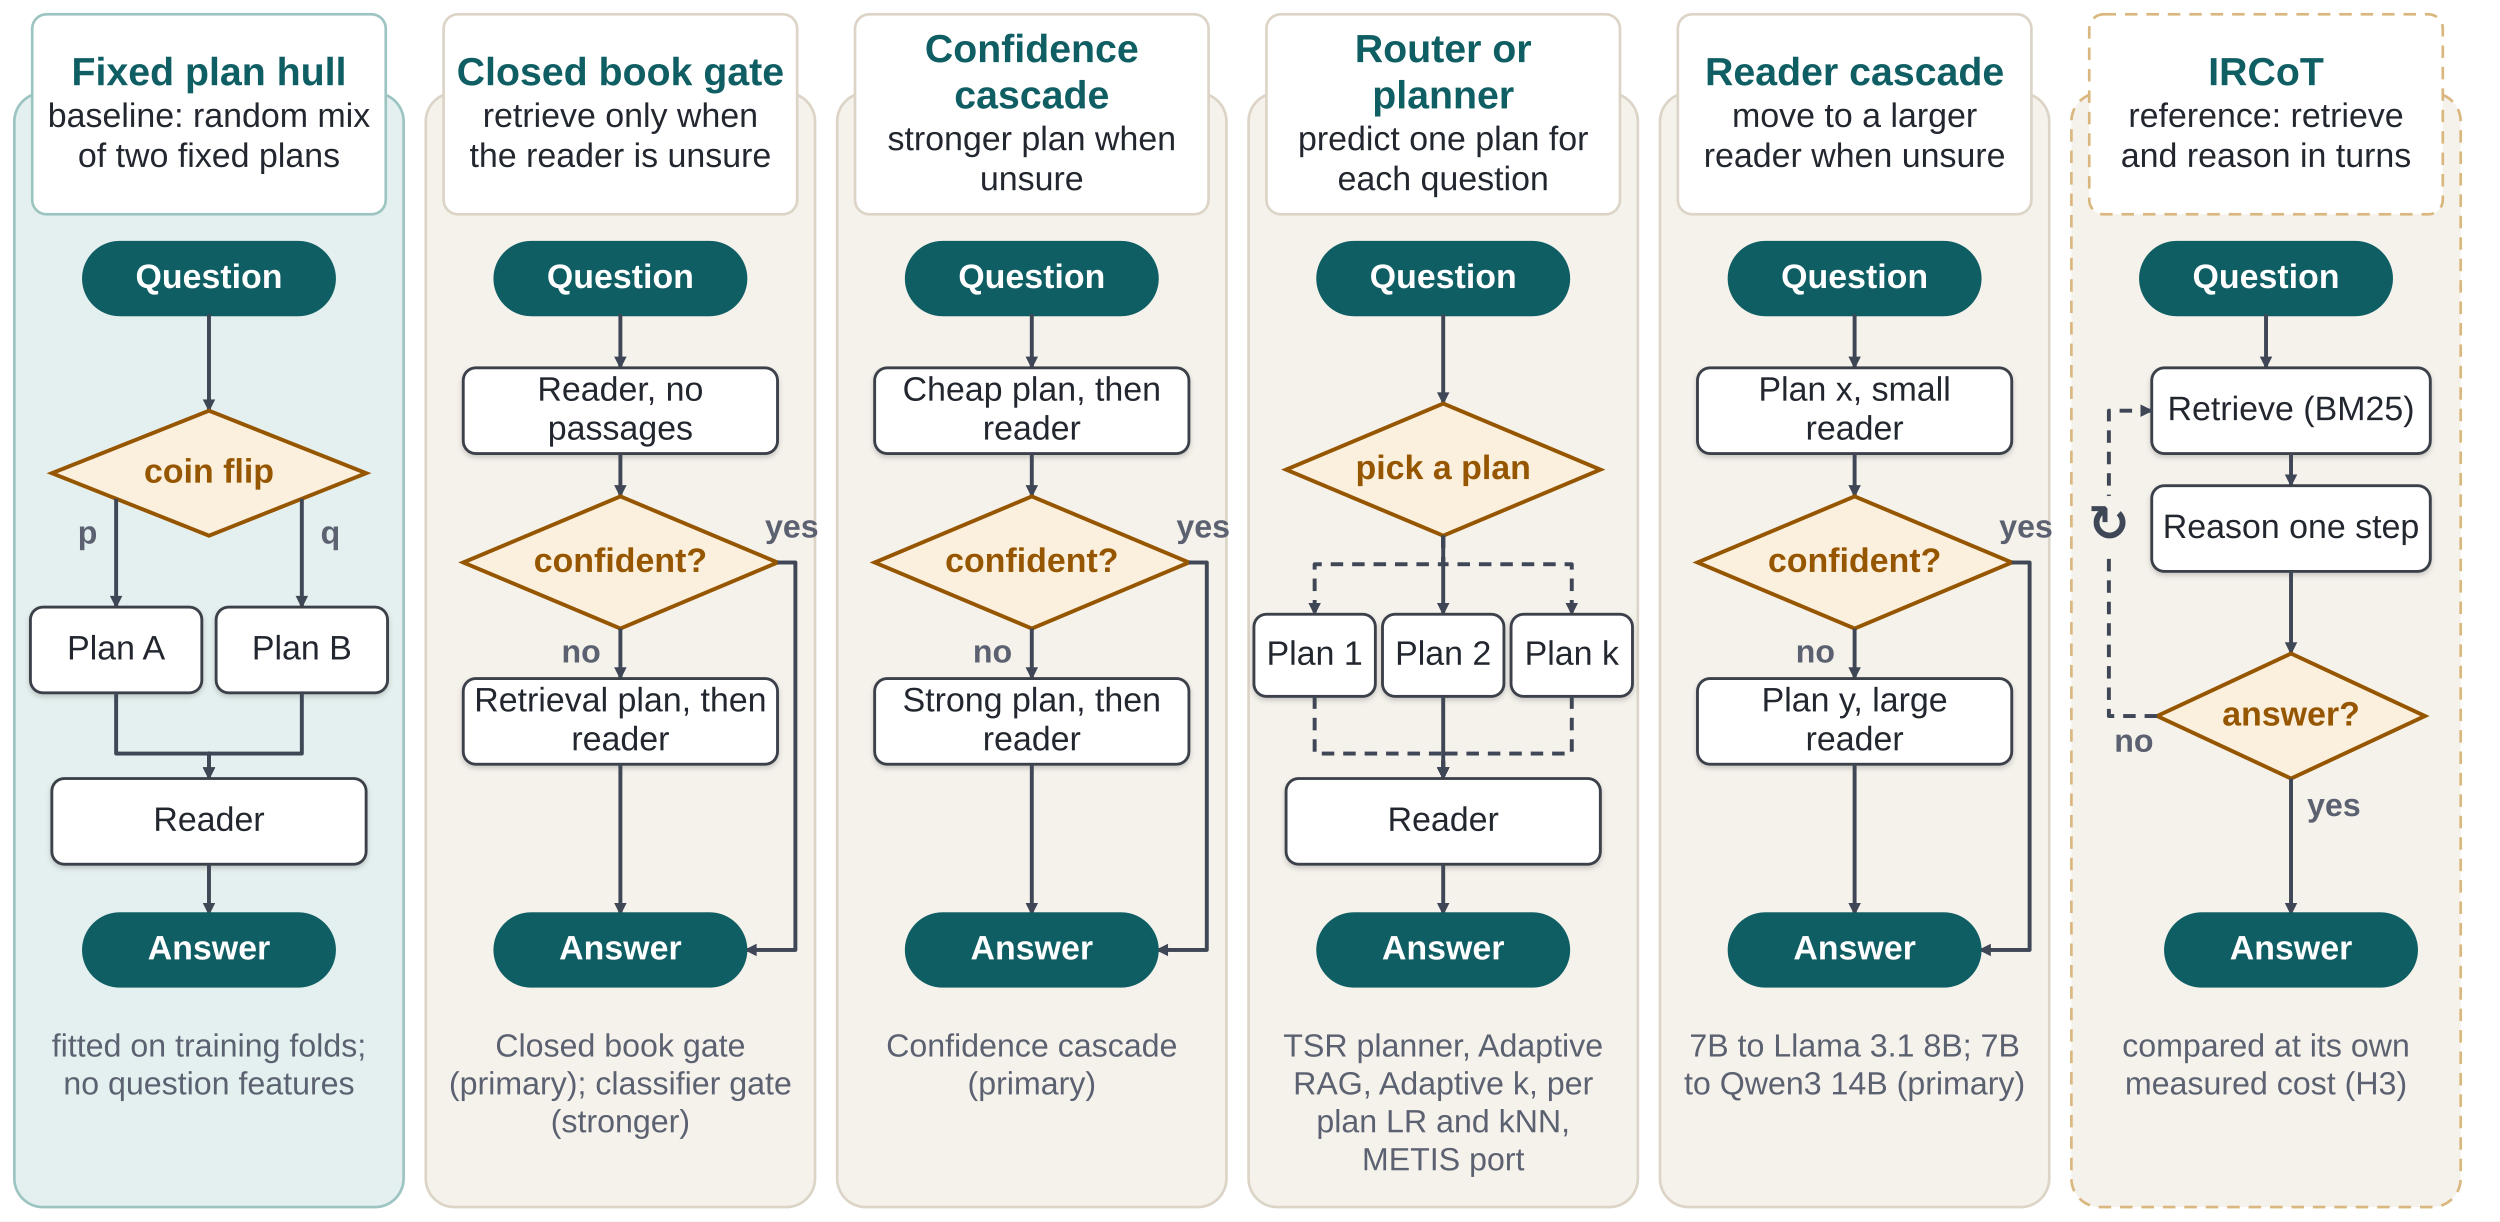
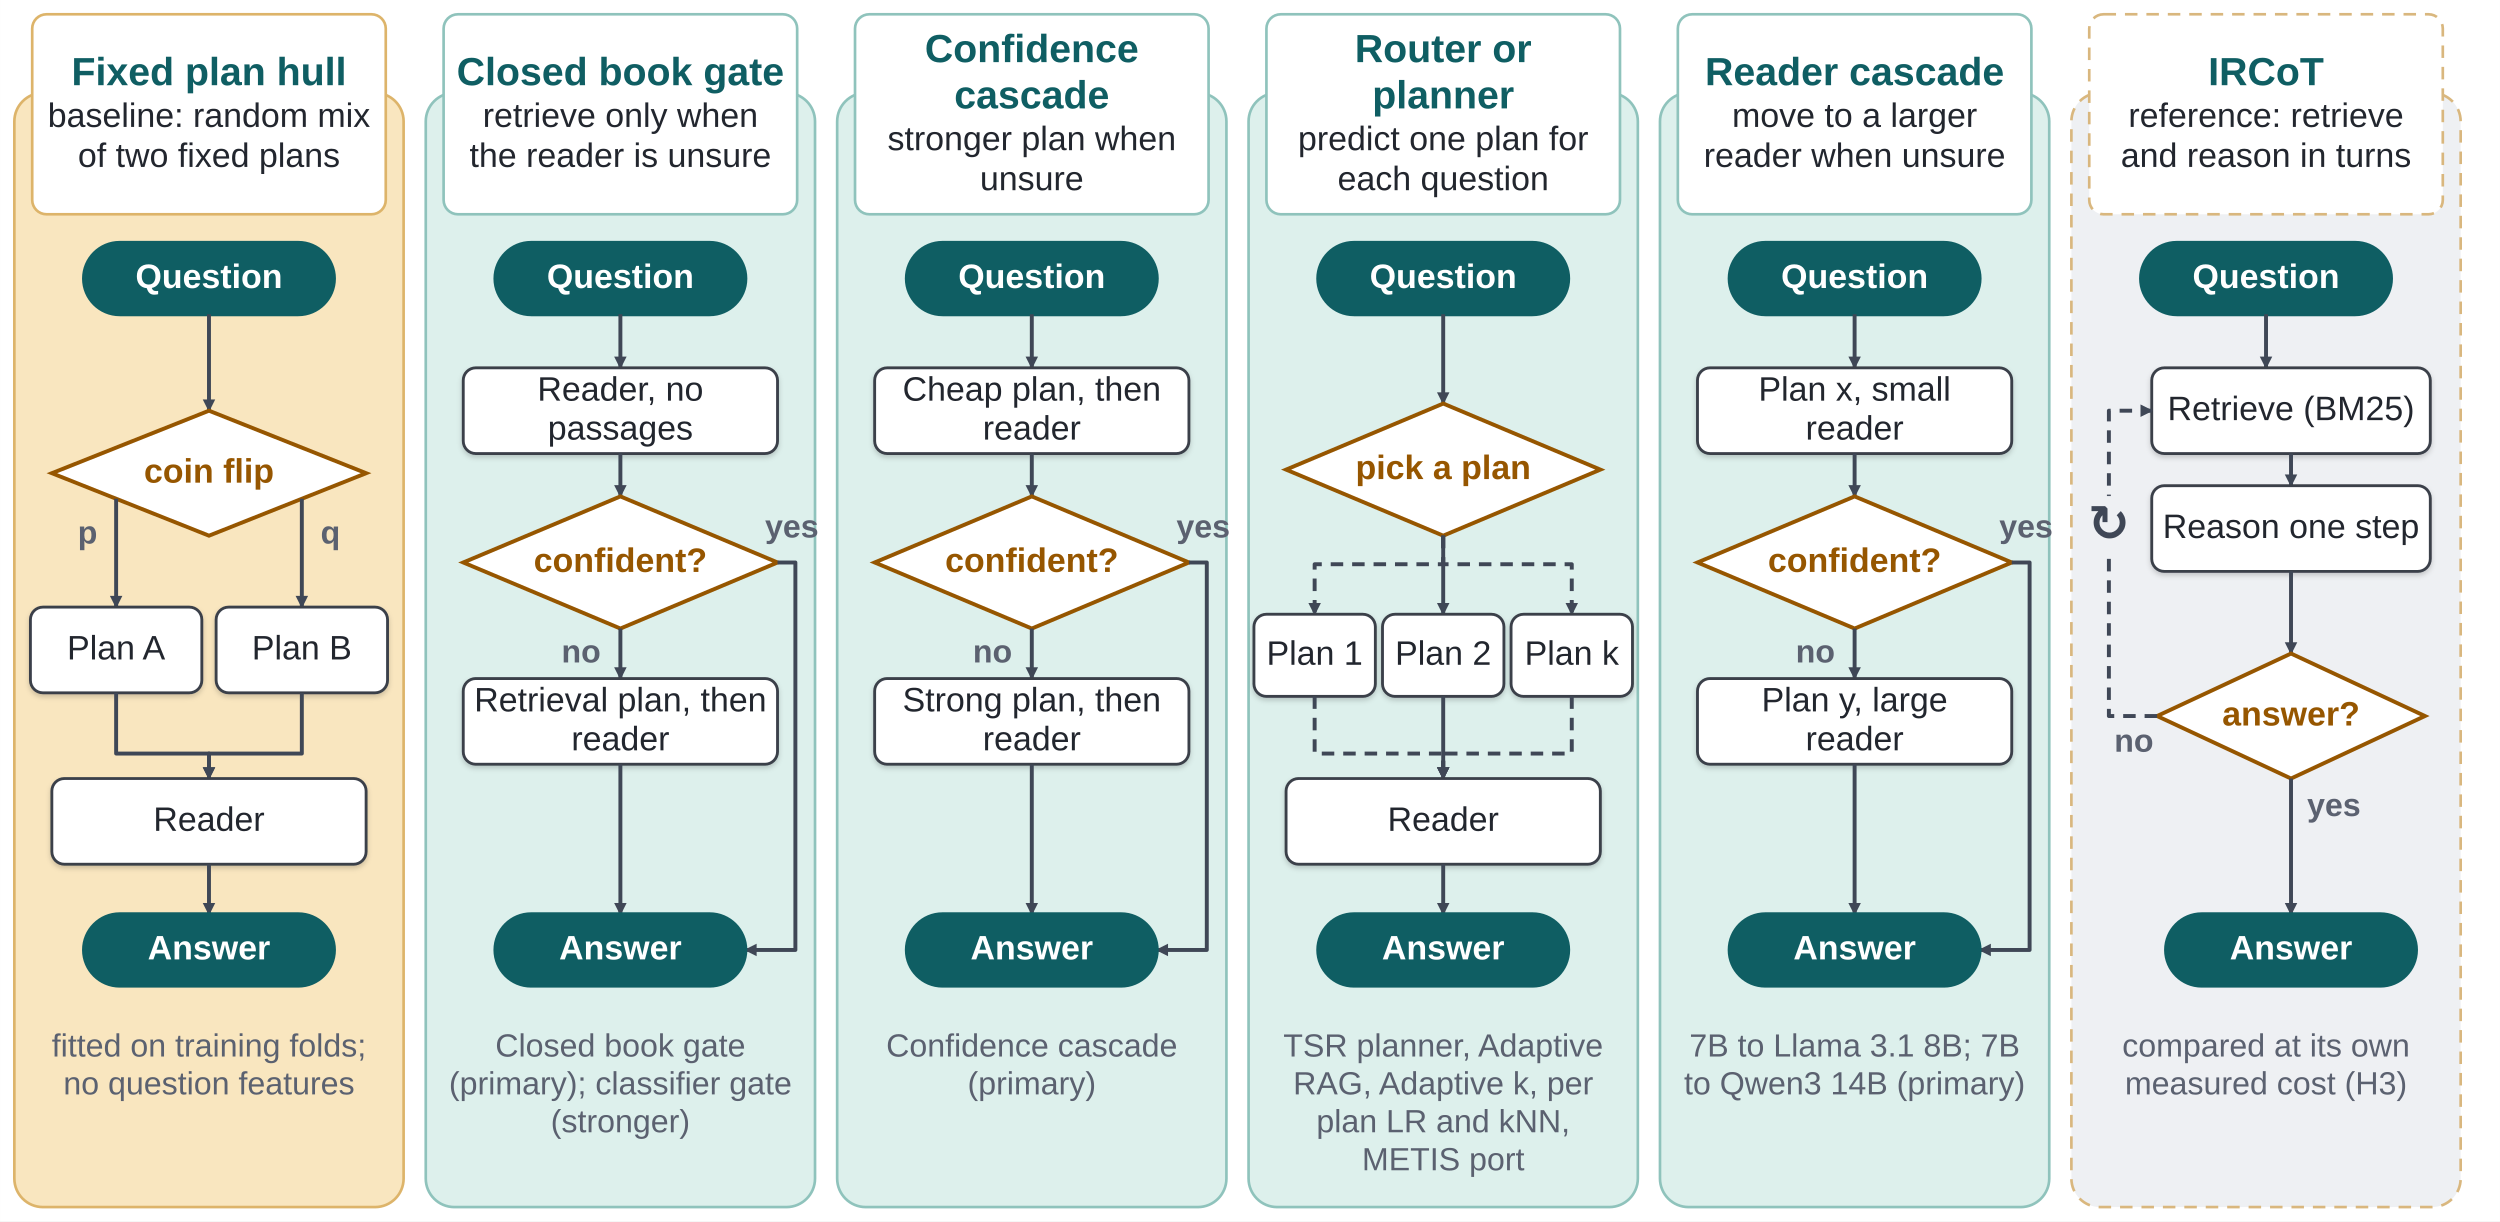
<svg xmlns="http://www.w3.org/2000/svg" width="7.160in" height="3.498in" viewBox="0 0 1400 684">
  <defs>
    <marker id="ah3F4756" viewBox="0 0 10 10" refX="9" refY="5" markerWidth="7" markerHeight="7" orient="auto-start-reverse" markerUnits="userSpaceOnUse">
      <path d="M0,0 L10,5 L0,10 z" fill="#3F4756" />
    </marker>
    <filter id="sh" x="-5%" y="-5%" width="115%" height="125%">
      <feDropShadow dx="0" dy="1.5" stdDeviation="1.5" flood-color="#000" flood-opacity="0.18" />
    </filter>
  </defs>
  <rect x="0" y="0" width="1400" height="684" fill="#ffffff" />
-   <rect x="8.0" y="52" width="218" height="624" rx="16" fill="#E4F0EF" stroke="#9CC4C1" stroke-width="1.5" />
-   <rect x="18.0" y="8" width="198" height="112" rx="8" fill="#ffffff" stroke="#9CC4C1" stroke-width="1.5" />
+   <rect x="8.0" y="52" width="218" height="624" rx="16" fill="#F9E6BF" stroke="#DDB46A" stroke-width="1.5" />
+   <rect x="18.0" y="8" width="198" height="112" rx="8" fill="#ffffff" stroke="#DDB46A" stroke-width="1.5" />
  <text xml:space="preserve" x="117.0" y="47.7" font-family="Liberation Sans, Arial, Helvetica, sans-serif" font-size="22" font-weight="bold" fill="#0F5E63" text-anchor="middle">Fixed plan hull</text>
  <text xml:space="preserve" x="117.0" y="71.1" font-family="Liberation Sans, Arial, Helvetica, sans-serif" font-size="19" font-weight="normal" fill="#22262E" text-anchor="middle">baseline: random mix</text>
  <text xml:space="preserve" x="117.0" y="93.5" font-family="Liberation Sans, Arial, Helvetica, sans-serif" font-size="19" font-weight="normal" fill="#22262E" text-anchor="middle">of two fixed plans</text>
  <text xml:space="preserve" x="117.0" y="591.7" font-family="Liberation Sans, Arial, Helvetica, sans-serif" font-size="18" font-weight="normal" fill="#5B6170" text-anchor="middle">fitted on training folds;</text>
  <text xml:space="preserve" x="117.0" y="612.9" font-family="Liberation Sans, Arial, Helvetica, sans-serif" font-size="18" font-weight="normal" fill="#5B6170" text-anchor="middle">no question features</text>
  <rect x="47.0" y="136" width="140" height="40" rx="20" fill="#0F5E63" stroke="#0F5E63" stroke-width="2.2" />
  <text xml:space="preserve" x="117.0" y="161.3" font-family="Liberation Sans, Arial, Helvetica, sans-serif" font-size="19" font-weight="bold" fill="#ffffff" text-anchor="middle">Question</text>
  <polyline points="117.0,176 117.0,230" fill="none" stroke="#3F4756" stroke-width="2.2" stroke-linejoin="round" marker-end="url(#ah3F4756)" />
-   <polygon points="117.0,230 205.0,265.0 117.0,300 29.0,265.0" fill="#FBF0DE" stroke="#965600" stroke-width="2.2" />
+   <polygon points="117.0,230 205.0,265.0 117.0,300 29.0,265.0" fill="#ffffff" stroke="#965600" stroke-width="2.2" />
  <text xml:space="preserve" x="117.0" y="270.3" font-family="Liberation Sans, Arial, Helvetica, sans-serif" font-size="19" font-weight="bold" fill="#965600" text-anchor="middle">coin flip</text>
  <polyline points="65.0,279.318 65.0,340" fill="none" stroke="#3F4756" stroke-width="2.2" stroke-linejoin="round" marker-end="url(#ah3F4756)" />
  <text xml:space="preserve" x="49.0" y="304.4" font-family="Liberation Sans, Arial, Helvetica, sans-serif" font-size="18" font-weight="bold" fill="#5B6170" text-anchor="middle">p</text>
  <rect x="17.0" y="340" width="96" height="48" rx="7" fill="#ffffff" stroke="#3A3F4A" stroke-width="1.6" filter="url(#sh)" />
  <text xml:space="preserve" x="65.0" y="369.3" font-family="Liberation Sans, Arial, Helvetica, sans-serif" font-size="19" font-weight="normal" fill="#22262E" text-anchor="middle">Plan A</text>
  <polyline points="65.0,388 65.0,422 117.0,422 117.0,436" fill="none" stroke="#3F4756" stroke-width="2.2" stroke-linejoin="round" marker-end="url(#ah3F4756)" />
  <polyline points="169.0,279.318 169.0,340" fill="none" stroke="#3F4756" stroke-width="2.2" stroke-linejoin="round" marker-end="url(#ah3F4756)" />
  <text xml:space="preserve" x="185.0" y="304.4" font-family="Liberation Sans, Arial, Helvetica, sans-serif" font-size="18" font-weight="bold" fill="#5B6170" text-anchor="middle">q</text>
  <rect x="121.0" y="340" width="96" height="48" rx="7" fill="#ffffff" stroke="#3A3F4A" stroke-width="1.6" filter="url(#sh)" />
  <text xml:space="preserve" x="169.0" y="369.3" font-family="Liberation Sans, Arial, Helvetica, sans-serif" font-size="19" font-weight="normal" fill="#22262E" text-anchor="middle">Plan B</text>
  <polyline points="169.0,388 169.0,422 117.0,422 117.0,436" fill="none" stroke="#3F4756" stroke-width="2.2" stroke-linejoin="round" marker-end="url(#ah3F4756)" />
  <rect x="29.0" y="436" width="176" height="48" rx="7" fill="#ffffff" stroke="#3A3F4A" stroke-width="1.6" filter="url(#sh)" />
  <text xml:space="preserve" x="117.0" y="465.3" font-family="Liberation Sans, Arial, Helvetica, sans-serif" font-size="19" font-weight="normal" fill="#22262E" text-anchor="middle">Reader</text>
  <polyline points="117.0,484 117.0,512" fill="none" stroke="#3F4756" stroke-width="2.2" stroke-linejoin="round" marker-end="url(#ah3F4756)" />
  <rect x="47.0" y="512" width="140" height="40" rx="20" fill="#0F5E63" stroke="#0F5E63" stroke-width="2.2" />
  <text xml:space="preserve" x="117.0" y="537.3" font-family="Liberation Sans, Arial, Helvetica, sans-serif" font-size="19" font-weight="bold" fill="#ffffff" text-anchor="middle">Answer</text>
-   <rect x="238.4" y="52" width="218" height="624" rx="16" fill="#F5F2EC" stroke="#DCD4C6" stroke-width="1.5" />
-   <rect x="248.4" y="8" width="198" height="112" rx="8" fill="#ffffff" stroke="#DCD4C6" stroke-width="1.5" />
+   <rect x="238.4" y="52" width="218" height="624" rx="16" fill="#DDF0EC" stroke="#8FC3BC" stroke-width="1.5" />
+   <rect x="248.4" y="8" width="198" height="112" rx="8" fill="#ffffff" stroke="#8FC3BC" stroke-width="1.5" />
  <text xml:space="preserve" x="347.4" y="47.7" font-family="Liberation Sans, Arial, Helvetica, sans-serif" font-size="22" font-weight="bold" fill="#0F5E63" text-anchor="middle">Closed book gate</text>
  <text xml:space="preserve" x="347.4" y="71.1" font-family="Liberation Sans, Arial, Helvetica, sans-serif" font-size="19" font-weight="normal" fill="#22262E" text-anchor="middle">retrieve only when</text>
  <text xml:space="preserve" x="347.4" y="93.5" font-family="Liberation Sans, Arial, Helvetica, sans-serif" font-size="19" font-weight="normal" fill="#22262E" text-anchor="middle">the reader is unsure</text>
  <text xml:space="preserve" x="347.4" y="591.7" font-family="Liberation Sans, Arial, Helvetica, sans-serif" font-size="18" font-weight="normal" fill="#5B6170" text-anchor="middle">Closed book gate</text>
  <text xml:space="preserve" x="347.4" y="612.9" font-family="Liberation Sans, Arial, Helvetica, sans-serif" font-size="18" font-weight="normal" fill="#5B6170" text-anchor="middle">(primary); classifier gate</text>
  <text xml:space="preserve" x="347.4" y="634.1" font-family="Liberation Sans, Arial, Helvetica, sans-serif" font-size="18" font-weight="normal" fill="#5B6170" text-anchor="middle">(stronger)</text>
  <rect x="277.4" y="136" width="140" height="40" rx="20" fill="#0F5E63" stroke="#0F5E63" stroke-width="2.2" />
  <text xml:space="preserve" x="347.4" y="161.3" font-family="Liberation Sans, Arial, Helvetica, sans-serif" font-size="19" font-weight="bold" fill="#ffffff" text-anchor="middle">Question</text>
  <polyline points="347.4,176 347.4,206" fill="none" stroke="#3F4756" stroke-width="2.2" stroke-linejoin="round" marker-end="url(#ah3F4756)" />
  <rect x="259.4" y="206" width="176" height="48" rx="7" fill="#ffffff" stroke="#3A3F4A" stroke-width="1.6" filter="url(#sh)" />
  <text xml:space="preserve" x="347.4" y="224.4" font-family="Liberation Sans, Arial, Helvetica, sans-serif" font-size="19" font-weight="normal" fill="#22262E" text-anchor="middle">Reader, no</text>
  <text xml:space="preserve" x="347.4" y="246.2" font-family="Liberation Sans, Arial, Helvetica, sans-serif" font-size="19" font-weight="normal" fill="#22262E" text-anchor="middle">passages</text>
  <polyline points="347.4,254 347.4,278" fill="none" stroke="#3F4756" stroke-width="2.2" stroke-linejoin="round" marker-end="url(#ah3F4756)" />
-   <polygon points="347.4,278 435.4,315.0 347.4,352 259.4,315.0" fill="#FBF0DE" stroke="#965600" stroke-width="2.2" />
+   <polygon points="347.4,278 435.4,315.0 347.4,352 259.4,315.0" fill="#ffffff" stroke="#965600" stroke-width="2.2" />
  <text xml:space="preserve" x="347.4" y="320.3" font-family="Liberation Sans, Arial, Helvetica, sans-serif" font-size="19" font-weight="bold" fill="#965600" text-anchor="middle">confident?</text>
  <polyline points="347.4,352 347.4,380" fill="none" stroke="#3F4756" stroke-width="2.2" stroke-linejoin="round" marker-end="url(#ah3F4756)" />
  <text xml:space="preserve" x="325.4" y="371.0" font-family="Liberation Sans, Arial, Helvetica, sans-serif" font-size="18" font-weight="bold" fill="#5B6170" text-anchor="middle">no</text>
  <rect x="259.4" y="380" width="176" height="48" rx="7" fill="#ffffff" stroke="#3A3F4A" stroke-width="1.6" filter="url(#sh)" />
  <text xml:space="preserve" x="347.4" y="398.4" font-family="Liberation Sans, Arial, Helvetica, sans-serif" font-size="19" font-weight="normal" fill="#22262E" text-anchor="middle">Retrieval plan, then</text>
  <text xml:space="preserve" x="347.4" y="420.2" font-family="Liberation Sans, Arial, Helvetica, sans-serif" font-size="19" font-weight="normal" fill="#22262E" text-anchor="middle">reader</text>
  <polyline points="347.4,428 347.4,512" fill="none" stroke="#3F4756" stroke-width="2.2" stroke-linejoin="round" marker-end="url(#ah3F4756)" />
  <polyline points="435.4,315 445.4,315 445.4,532 417.4,532" fill="none" stroke="#3F4756" stroke-width="2.2" stroke-linejoin="round" marker-end="url(#ah3F4756)" />
  <text xml:space="preserve" x="443.4" y="301.0" font-family="Liberation Sans, Arial, Helvetica, sans-serif" font-size="18" font-weight="bold" fill="#5B6170" text-anchor="middle">yes</text>
  <rect x="277.4" y="512" width="140" height="40" rx="20" fill="#0F5E63" stroke="#0F5E63" stroke-width="2.2" />
  <text xml:space="preserve" x="347.4" y="537.3" font-family="Liberation Sans, Arial, Helvetica, sans-serif" font-size="19" font-weight="bold" fill="#ffffff" text-anchor="middle">Answer</text>
-   <rect x="468.8" y="52" width="218" height="624" rx="16" fill="#F5F2EC" stroke="#DCD4C6" stroke-width="1.5" />
-   <rect x="478.8" y="8" width="198" height="112" rx="8" fill="#ffffff" stroke="#DCD4C6" stroke-width="1.5" />
+   <rect x="468.8" y="52" width="218" height="624" rx="16" fill="#DDF0EC" stroke="#8FC3BC" stroke-width="1.5" />
+   <rect x="478.8" y="8" width="198" height="112" rx="8" fill="#ffffff" stroke="#8FC3BC" stroke-width="1.5" />
  <text xml:space="preserve" x="577.8" y="34.8" font-family="Liberation Sans, Arial, Helvetica, sans-serif" font-size="22" font-weight="bold" fill="#0F5E63" text-anchor="middle">Confidence</text>
  <text xml:space="preserve" x="577.8" y="60.7" font-family="Liberation Sans, Arial, Helvetica, sans-serif" font-size="22" font-weight="bold" fill="#0F5E63" text-anchor="middle">cascade</text>
  <text xml:space="preserve" x="577.8" y="84.1" font-family="Liberation Sans, Arial, Helvetica, sans-serif" font-size="19" font-weight="normal" fill="#22262E" text-anchor="middle">stronger plan when</text>
  <text xml:space="preserve" x="577.8" y="106.5" font-family="Liberation Sans, Arial, Helvetica, sans-serif" font-size="19" font-weight="normal" fill="#22262E" text-anchor="middle">unsure</text>
  <text xml:space="preserve" x="577.8" y="591.7" font-family="Liberation Sans, Arial, Helvetica, sans-serif" font-size="18" font-weight="normal" fill="#5B6170" text-anchor="middle">Confidence cascade</text>
  <text xml:space="preserve" x="577.8" y="612.9" font-family="Liberation Sans, Arial, Helvetica, sans-serif" font-size="18" font-weight="normal" fill="#5B6170" text-anchor="middle">(primary)</text>
  <rect x="507.8" y="136" width="140" height="40" rx="20" fill="#0F5E63" stroke="#0F5E63" stroke-width="2.2" />
  <text xml:space="preserve" x="577.8" y="161.3" font-family="Liberation Sans, Arial, Helvetica, sans-serif" font-size="19" font-weight="bold" fill="#ffffff" text-anchor="middle">Question</text>
  <polyline points="577.8,176 577.8,206" fill="none" stroke="#3F4756" stroke-width="2.2" stroke-linejoin="round" marker-end="url(#ah3F4756)" />
  <rect x="489.8" y="206" width="176" height="48" rx="7" fill="#ffffff" stroke="#3A3F4A" stroke-width="1.6" filter="url(#sh)" />
  <text xml:space="preserve" x="577.8" y="224.4" font-family="Liberation Sans, Arial, Helvetica, sans-serif" font-size="19" font-weight="normal" fill="#22262E" text-anchor="middle">Cheap plan, then</text>
  <text xml:space="preserve" x="577.8" y="246.2" font-family="Liberation Sans, Arial, Helvetica, sans-serif" font-size="19" font-weight="normal" fill="#22262E" text-anchor="middle">reader</text>
  <polyline points="577.8,254 577.8,278" fill="none" stroke="#3F4756" stroke-width="2.2" stroke-linejoin="round" marker-end="url(#ah3F4756)" />
-   <polygon points="577.8,278 665.8,315.0 577.8,352 489.8,315.0" fill="#FBF0DE" stroke="#965600" stroke-width="2.2" />
+   <polygon points="577.8,278 665.8,315.0 577.8,352 489.8,315.0" fill="#ffffff" stroke="#965600" stroke-width="2.2" />
  <text xml:space="preserve" x="577.8" y="320.3" font-family="Liberation Sans, Arial, Helvetica, sans-serif" font-size="19" font-weight="bold" fill="#965600" text-anchor="middle">confident?</text>
  <polyline points="577.8,352 577.8,380" fill="none" stroke="#3F4756" stroke-width="2.2" stroke-linejoin="round" marker-end="url(#ah3F4756)" />
  <text xml:space="preserve" x="555.8" y="371.0" font-family="Liberation Sans, Arial, Helvetica, sans-serif" font-size="18" font-weight="bold" fill="#5B6170" text-anchor="middle">no</text>
  <rect x="489.8" y="380" width="176" height="48" rx="7" fill="#ffffff" stroke="#3A3F4A" stroke-width="1.6" filter="url(#sh)" />
  <text xml:space="preserve" x="577.8" y="398.4" font-family="Liberation Sans, Arial, Helvetica, sans-serif" font-size="19" font-weight="normal" fill="#22262E" text-anchor="middle">Strong plan, then</text>
  <text xml:space="preserve" x="577.8" y="420.2" font-family="Liberation Sans, Arial, Helvetica, sans-serif" font-size="19" font-weight="normal" fill="#22262E" text-anchor="middle">reader</text>
  <polyline points="577.8,428 577.8,512" fill="none" stroke="#3F4756" stroke-width="2.2" stroke-linejoin="round" marker-end="url(#ah3F4756)" />
  <polyline points="665.8,315 675.8,315 675.8,532 647.8,532" fill="none" stroke="#3F4756" stroke-width="2.2" stroke-linejoin="round" marker-end="url(#ah3F4756)" />
  <text xml:space="preserve" x="673.8" y="301.0" font-family="Liberation Sans, Arial, Helvetica, sans-serif" font-size="18" font-weight="bold" fill="#5B6170" text-anchor="middle">yes</text>
  <rect x="507.8" y="512" width="140" height="40" rx="20" fill="#0F5E63" stroke="#0F5E63" stroke-width="2.2" />
  <text xml:space="preserve" x="577.8" y="537.3" font-family="Liberation Sans, Arial, Helvetica, sans-serif" font-size="19" font-weight="bold" fill="#ffffff" text-anchor="middle">Answer</text>
-   <rect x="699.2" y="52" width="218" height="624" rx="16" fill="#F5F2EC" stroke="#DCD4C6" stroke-width="1.5" />
-   <rect x="709.2" y="8" width="198" height="112" rx="8" fill="#ffffff" stroke="#DCD4C6" stroke-width="1.5" />
+   <rect x="699.2" y="52" width="218" height="624" rx="16" fill="#DDF0EC" stroke="#8FC3BC" stroke-width="1.5" />
+   <rect x="709.2" y="8" width="198" height="112" rx="8" fill="#ffffff" stroke="#8FC3BC" stroke-width="1.5" />
  <text xml:space="preserve" x="808.2" y="34.8" font-family="Liberation Sans, Arial, Helvetica, sans-serif" font-size="22" font-weight="bold" fill="#0F5E63" text-anchor="middle">Router or</text>
  <text xml:space="preserve" x="808.2" y="60.7" font-family="Liberation Sans, Arial, Helvetica, sans-serif" font-size="22" font-weight="bold" fill="#0F5E63" text-anchor="middle">planner</text>
  <text xml:space="preserve" x="808.2" y="84.1" font-family="Liberation Sans, Arial, Helvetica, sans-serif" font-size="19" font-weight="normal" fill="#22262E" text-anchor="middle">predict one plan for</text>
  <text xml:space="preserve" x="808.2" y="106.5" font-family="Liberation Sans, Arial, Helvetica, sans-serif" font-size="19" font-weight="normal" fill="#22262E" text-anchor="middle">each question</text>
  <text xml:space="preserve" x="808.2" y="591.7" font-family="Liberation Sans, Arial, Helvetica, sans-serif" font-size="18" font-weight="normal" fill="#5B6170" text-anchor="middle">TSR planner, Adaptive</text>
  <text xml:space="preserve" x="808.2" y="612.9" font-family="Liberation Sans, Arial, Helvetica, sans-serif" font-size="18" font-weight="normal" fill="#5B6170" text-anchor="middle">RAG, Adaptive k, per</text>
  <text xml:space="preserve" x="808.2" y="634.1" font-family="Liberation Sans, Arial, Helvetica, sans-serif" font-size="18" font-weight="normal" fill="#5B6170" text-anchor="middle">plan LR and kNN,</text>
  <text xml:space="preserve" x="808.2" y="655.4" font-family="Liberation Sans, Arial, Helvetica, sans-serif" font-size="18" font-weight="normal" fill="#5B6170" text-anchor="middle">METIS port</text>
  <rect x="738.2" y="136" width="140" height="40" rx="20" fill="#0F5E63" stroke="#0F5E63" stroke-width="2.2" />
  <text xml:space="preserve" x="808.2" y="161.3" font-family="Liberation Sans, Arial, Helvetica, sans-serif" font-size="19" font-weight="bold" fill="#ffffff" text-anchor="middle">Question</text>
  <polyline points="808.2,176 808.2,226" fill="none" stroke="#3F4756" stroke-width="2.2" stroke-linejoin="round" marker-end="url(#ah3F4756)" />
-   <polygon points="808.2,226 896.2,263.0 808.2,300 720.2,263.0" fill="#FBF0DE" stroke="#965600" stroke-width="2.2" />
+   <polygon points="808.2,226 896.2,263.0 808.2,300 720.2,263.0" fill="#ffffff" stroke="#965600" stroke-width="2.2" />
  <text xml:space="preserve" x="808.2" y="268.3" font-family="Liberation Sans, Arial, Helvetica, sans-serif" font-size="19" font-weight="bold" fill="#965600" text-anchor="middle">pick a plan</text>
  <polyline points="808.2,300 808.2,316 736.2,316 736.2,344" fill="none" stroke="#3F4756" stroke-width="2.2" stroke-linejoin="round" stroke-dasharray="7,5" marker-end="url(#ah3F4756)" />
  <rect x="702.2" y="344" width="68" height="46" rx="7" fill="#ffffff" stroke="#3A3F4A" stroke-width="1.6" filter="url(#sh)" />
  <text xml:space="preserve" x="736.2" y="372.3" font-family="Liberation Sans, Arial, Helvetica, sans-serif" font-size="19" font-weight="normal" fill="#22262E" text-anchor="middle">Plan 1</text>
  <polyline points="736.2,390 736.2,422 808.2,422 808.2,436" fill="none" stroke="#3F4756" stroke-width="2.2" stroke-linejoin="round" stroke-dasharray="7,5" marker-end="url(#ah3F4756)" />
  <polyline points="808.2,300 808.2,316 808.2,316 808.2,344" fill="none" stroke="#3F4756" stroke-width="2.2" stroke-linejoin="round" marker-end="url(#ah3F4756)" />
  <rect x="774.2" y="344" width="68" height="46" rx="7" fill="#ffffff" stroke="#3A3F4A" stroke-width="1.6" filter="url(#sh)" />
  <text xml:space="preserve" x="808.2" y="372.3" font-family="Liberation Sans, Arial, Helvetica, sans-serif" font-size="19" font-weight="normal" fill="#22262E" text-anchor="middle">Plan 2</text>
  <polyline points="808.2,390 808.2,422 808.2,422 808.2,436" fill="none" stroke="#3F4756" stroke-width="2.2" stroke-linejoin="round" marker-end="url(#ah3F4756)" />
  <polyline points="808.2,300 808.2,316 880.2,316 880.2,344" fill="none" stroke="#3F4756" stroke-width="2.2" stroke-linejoin="round" stroke-dasharray="7,5" marker-end="url(#ah3F4756)" />
  <rect x="846.2" y="344" width="68" height="46" rx="7" fill="#ffffff" stroke="#3A3F4A" stroke-width="1.6" filter="url(#sh)" />
  <text xml:space="preserve" x="880.2" y="372.3" font-family="Liberation Sans, Arial, Helvetica, sans-serif" font-size="19" font-weight="normal" fill="#22262E" text-anchor="middle">Plan k</text>
  <polyline points="880.2,390 880.2,422 808.2,422 808.2,436" fill="none" stroke="#3F4756" stroke-width="2.2" stroke-linejoin="round" stroke-dasharray="7,5" marker-end="url(#ah3F4756)" />
  <rect x="720.2" y="436" width="176" height="48" rx="7" fill="#ffffff" stroke="#3A3F4A" stroke-width="1.6" filter="url(#sh)" />
  <text xml:space="preserve" x="808.2" y="465.3" font-family="Liberation Sans, Arial, Helvetica, sans-serif" font-size="19" font-weight="normal" fill="#22262E" text-anchor="middle">Reader</text>
  <polyline points="808.2,484 808.2,512" fill="none" stroke="#3F4756" stroke-width="2.2" stroke-linejoin="round" marker-end="url(#ah3F4756)" />
  <rect x="738.2" y="512" width="140" height="40" rx="20" fill="#0F5E63" stroke="#0F5E63" stroke-width="2.2" />
  <text xml:space="preserve" x="808.2" y="537.3" font-family="Liberation Sans, Arial, Helvetica, sans-serif" font-size="19" font-weight="bold" fill="#ffffff" text-anchor="middle">Answer</text>
-   <rect x="929.6" y="52" width="218" height="624" rx="16" fill="#F5F2EC" stroke="#DCD4C6" stroke-width="1.5" />
-   <rect x="939.6" y="8" width="198" height="112" rx="8" fill="#ffffff" stroke="#DCD4C6" stroke-width="1.5" />
+   <rect x="929.6" y="52" width="218" height="624" rx="16" fill="#DDF0EC" stroke="#8FC3BC" stroke-width="1.5" />
+   <rect x="939.6" y="8" width="198" height="112" rx="8" fill="#ffffff" stroke="#8FC3BC" stroke-width="1.5" />
  <text xml:space="preserve" x="1038.6" y="47.7" font-family="Liberation Sans, Arial, Helvetica, sans-serif" font-size="22" font-weight="bold" fill="#0F5E63" text-anchor="middle">Reader cascade</text>
  <text xml:space="preserve" x="1038.6" y="71.1" font-family="Liberation Sans, Arial, Helvetica, sans-serif" font-size="19" font-weight="normal" fill="#22262E" text-anchor="middle">move to a larger</text>
  <text xml:space="preserve" x="1038.6" y="93.5" font-family="Liberation Sans, Arial, Helvetica, sans-serif" font-size="19" font-weight="normal" fill="#22262E" text-anchor="middle">reader when unsure</text>
  <text xml:space="preserve" x="1038.6" y="591.7" font-family="Liberation Sans, Arial, Helvetica, sans-serif" font-size="18" font-weight="normal" fill="#5B6170" text-anchor="middle">7B to Llama 3.1 8B; 7B</text>
  <text xml:space="preserve" x="1038.6" y="612.9" font-family="Liberation Sans, Arial, Helvetica, sans-serif" font-size="18" font-weight="normal" fill="#5B6170" text-anchor="middle">to Qwen3 14B (primary)</text>
  <rect x="968.6" y="136" width="140" height="40" rx="20" fill="#0F5E63" stroke="#0F5E63" stroke-width="2.2" />
  <text xml:space="preserve" x="1038.6" y="161.3" font-family="Liberation Sans, Arial, Helvetica, sans-serif" font-size="19" font-weight="bold" fill="#ffffff" text-anchor="middle">Question</text>
  <polyline points="1038.6,176 1038.6,206" fill="none" stroke="#3F4756" stroke-width="2.2" stroke-linejoin="round" marker-end="url(#ah3F4756)" />
  <rect x="950.6" y="206" width="176" height="48" rx="7" fill="#ffffff" stroke="#3A3F4A" stroke-width="1.6" filter="url(#sh)" />
  <text xml:space="preserve" x="1038.6" y="224.4" font-family="Liberation Sans, Arial, Helvetica, sans-serif" font-size="19" font-weight="normal" fill="#22262E" text-anchor="middle">Plan x, small</text>
  <text xml:space="preserve" x="1038.6" y="246.2" font-family="Liberation Sans, Arial, Helvetica, sans-serif" font-size="19" font-weight="normal" fill="#22262E" text-anchor="middle">reader</text>
  <polyline points="1038.6,254 1038.6,278" fill="none" stroke="#3F4756" stroke-width="2.2" stroke-linejoin="round" marker-end="url(#ah3F4756)" />
-   <polygon points="1038.6,278 1126.6,315.0 1038.6,352 950.6,315.0" fill="#FBF0DE" stroke="#965600" stroke-width="2.2" />
+   <polygon points="1038.6,278 1126.6,315.0 1038.6,352 950.6,315.0" fill="#ffffff" stroke="#965600" stroke-width="2.2" />
  <text xml:space="preserve" x="1038.6" y="320.3" font-family="Liberation Sans, Arial, Helvetica, sans-serif" font-size="19" font-weight="bold" fill="#965600" text-anchor="middle">confident?</text>
  <polyline points="1038.6,352 1038.6,380" fill="none" stroke="#3F4756" stroke-width="2.2" stroke-linejoin="round" marker-end="url(#ah3F4756)" />
  <text xml:space="preserve" x="1016.6" y="371.0" font-family="Liberation Sans, Arial, Helvetica, sans-serif" font-size="18" font-weight="bold" fill="#5B6170" text-anchor="middle">no</text>
  <rect x="950.6" y="380" width="176" height="48" rx="7" fill="#ffffff" stroke="#3A3F4A" stroke-width="1.6" filter="url(#sh)" />
  <text xml:space="preserve" x="1038.6" y="398.4" font-family="Liberation Sans, Arial, Helvetica, sans-serif" font-size="19" font-weight="normal" fill="#22262E" text-anchor="middle">Plan y, large</text>
  <text xml:space="preserve" x="1038.6" y="420.2" font-family="Liberation Sans, Arial, Helvetica, sans-serif" font-size="19" font-weight="normal" fill="#22262E" text-anchor="middle">reader</text>
  <polyline points="1038.6,428 1038.6,512" fill="none" stroke="#3F4756" stroke-width="2.2" stroke-linejoin="round" marker-end="url(#ah3F4756)" />
  <polyline points="1126.6,315 1136.6,315 1136.6,532 1108.6,532" fill="none" stroke="#3F4756" stroke-width="2.2" stroke-linejoin="round" marker-end="url(#ah3F4756)" />
  <text xml:space="preserve" x="1134.6" y="301.0" font-family="Liberation Sans, Arial, Helvetica, sans-serif" font-size="18" font-weight="bold" fill="#5B6170" text-anchor="middle">yes</text>
  <rect x="968.6" y="512" width="140" height="40" rx="20" fill="#0F5E63" stroke="#0F5E63" stroke-width="2.2" />
  <text xml:space="preserve" x="1038.6" y="537.3" font-family="Liberation Sans, Arial, Helvetica, sans-serif" font-size="19" font-weight="bold" fill="#ffffff" text-anchor="middle">Answer</text>
-   <rect x="1160.0" y="52" width="218" height="624" rx="16" fill="#F5F2EC" stroke="#D9B77E" stroke-width="1.5" stroke-dasharray="7,5" />
+   <rect x="1160.0" y="52" width="218" height="624" rx="16" fill="#EEF0F3" stroke="#D9B77E" stroke-width="1.5" stroke-dasharray="7,5" />
  <rect x="1170.0" y="8" width="198" height="112" rx="8" fill="#ffffff" stroke="#D9B77E" stroke-width="1.5" stroke-dasharray="7,5" />
  <text xml:space="preserve" x="1269.0" y="47.7" font-family="Liberation Sans, Arial, Helvetica, sans-serif" font-size="22" font-weight="bold" fill="#0F5E63" text-anchor="middle">IRCoT</text>
  <text xml:space="preserve" x="1269.0" y="71.1" font-family="Liberation Sans, Arial, Helvetica, sans-serif" font-size="19" font-weight="normal" fill="#22262E" text-anchor="middle">reference: retrieve</text>
  <text xml:space="preserve" x="1269.0" y="93.5" font-family="Liberation Sans, Arial, Helvetica, sans-serif" font-size="19" font-weight="normal" fill="#22262E" text-anchor="middle">and reason in turns</text>
  <text xml:space="preserve" x="1269.0" y="591.7" font-family="Liberation Sans, Arial, Helvetica, sans-serif" font-size="18" font-weight="normal" fill="#5B6170" text-anchor="middle">compared at its own</text>
  <text xml:space="preserve" x="1269.0" y="612.9" font-family="Liberation Sans, Arial, Helvetica, sans-serif" font-size="18" font-weight="normal" fill="#5B6170" text-anchor="middle">measured cost (H3)</text>
  <rect x="1199.0" y="136" width="140" height="40" rx="20" fill="#0F5E63" stroke="#0F5E63" stroke-width="2.2" />
  <text xml:space="preserve" x="1269.0" y="161.3" font-family="Liberation Sans, Arial, Helvetica, sans-serif" font-size="19" font-weight="bold" fill="#ffffff" text-anchor="middle">Question</text>
  <polyline points="1269.0,176 1269.0,206" fill="none" stroke="#3F4756" stroke-width="2.2" stroke-linejoin="round" marker-end="url(#ah3F4756)" />
  <rect x="1205.0" y="206" width="156" height="48" rx="7" fill="#ffffff" stroke="#3A3F4A" stroke-width="1.6" filter="url(#sh)" />
  <text xml:space="preserve" x="1283.0" y="235.3" font-family="Liberation Sans, Arial, Helvetica, sans-serif" font-size="19" font-weight="normal" fill="#22262E" text-anchor="middle">Retrieve (BM25)</text>
  <polyline points="1283.0,254 1283.0,272" fill="none" stroke="#3F4756" stroke-width="2.2" stroke-linejoin="round" marker-end="url(#ah3F4756)" />
  <rect x="1205.0" y="272" width="156" height="48" rx="7" fill="#ffffff" stroke="#3A3F4A" stroke-width="1.6" filter="url(#sh)" />
  <text xml:space="preserve" x="1283.0" y="301.3" font-family="Liberation Sans, Arial, Helvetica, sans-serif" font-size="19" font-weight="normal" fill="#22262E" text-anchor="middle">Reason one step</text>
  <polyline points="1283.0,320 1283.0,366" fill="none" stroke="#3F4756" stroke-width="2.2" stroke-linejoin="round" marker-end="url(#ah3F4756)" />
-   <polygon points="1283.0,366 1358.0,401.0 1283.0,436 1208.0,401.0" fill="#FBF0DE" stroke="#965600" stroke-width="2.2" />
+   <polygon points="1283.0,366 1358.0,401.0 1283.0,436 1208.0,401.0" fill="#ffffff" stroke="#965600" stroke-width="2.2" />
  <text xml:space="preserve" x="1283.0" y="406.3" font-family="Liberation Sans, Arial, Helvetica, sans-serif" font-size="19" font-weight="bold" fill="#965600" text-anchor="middle">answer?</text>
  <polyline points="1283.0,436 1283.0,512" fill="none" stroke="#3F4756" stroke-width="2.2" stroke-linejoin="round" marker-end="url(#ah3F4756)" />
  <text xml:space="preserve" x="1307.0" y="457.0" font-family="Liberation Sans, Arial, Helvetica, sans-serif" font-size="18" font-weight="bold" fill="#5B6170" text-anchor="middle">yes</text>
  <rect x="1213.0" y="512" width="140" height="40" rx="20" fill="#0F5E63" stroke="#0F5E63" stroke-width="2.2" />
  <text xml:space="preserve" x="1283.0" y="537.3" font-family="Liberation Sans, Arial, Helvetica, sans-serif" font-size="19" font-weight="bold" fill="#ffffff" text-anchor="middle">Answer</text>
  <polyline points="1208.0,401 1181.0,401 1181.0,230 1205.0,230" fill="none" stroke="#3F4756" stroke-width="2.2" stroke-linejoin="round" stroke-dasharray="7,5" marker-end="url(#ah3F4756)" />
  <text xml:space="preserve" x="1184.0" y="421.0" font-family="Liberation Sans, Arial, Helvetica, sans-serif" font-size="18" font-weight="bold" fill="#5B6170" text-anchor="start">no</text>
-   <rect x="1166.0" y="278" width="30" height="34" rx="6" fill="#F5F2EC" stroke="#F5F2EC" stroke-width="0.5" />
+   <rect x="1166.0" y="278" width="30" height="34" rx="6" fill="#EEF0F3" stroke="#EEF0F3" stroke-width="0.5" />
  <text xml:space="preserve" x="1181.0" y="302.8" font-family="DejaVu Sans, Segoe UI Symbol, sans-serif" font-size="28" font-weight="bold" fill="#3F4756" text-anchor="middle">↻</text>
</svg>
